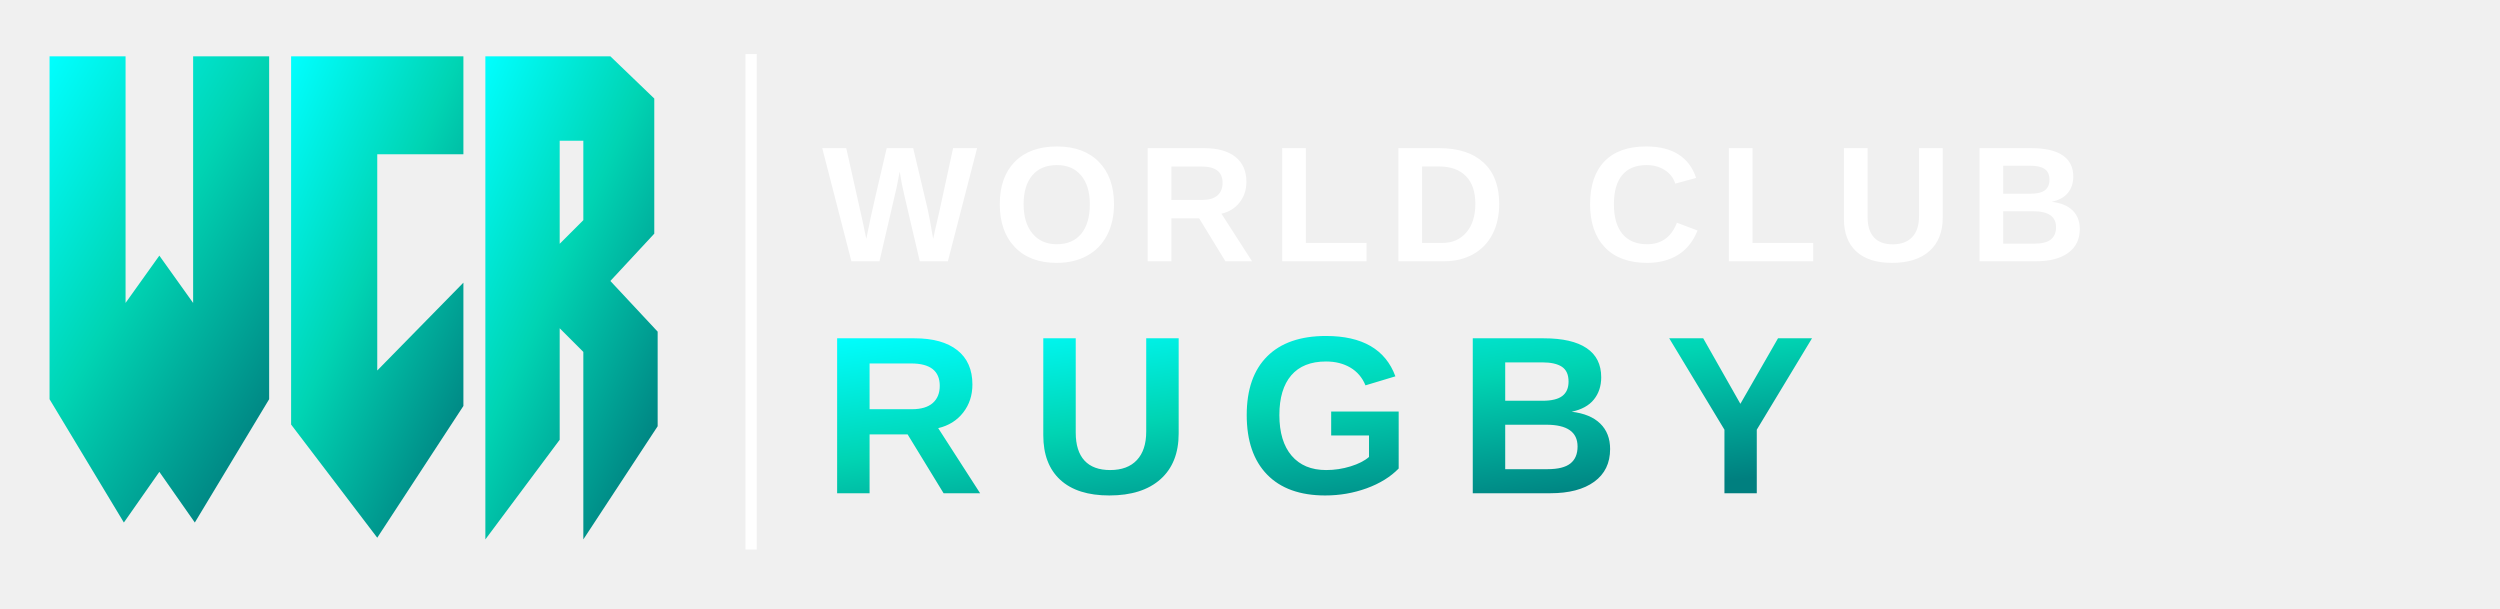
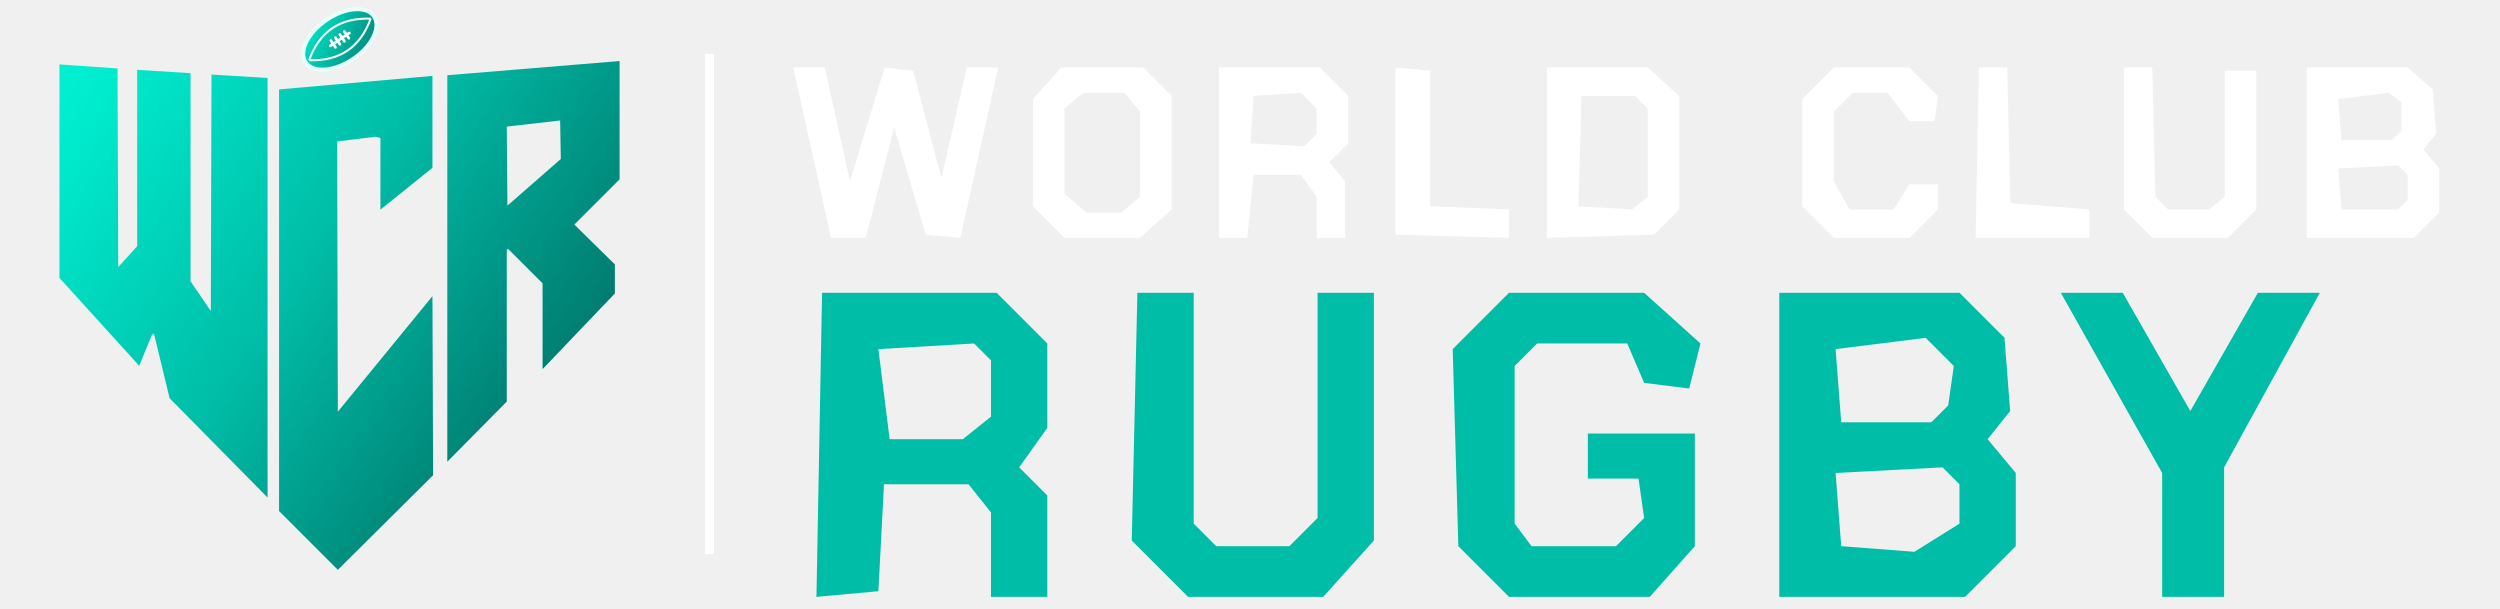
- <svg xmlns="http://www.w3.org/2000/svg" role="img" aria-label="WCR World Club Rugby logo" viewBox="0 0 1110 270">
+ <svg xmlns="http://www.w3.org/2000/svg" role="img" aria-label="World Club Rugby horizontal logo for dark backgrounds" viewBox="0 0 1110 270">
  <defs>
-     <linearGradient id="grad" x1="0" y1="0" x2="0.8" y2="1">
-       <stop offset="0%" stop-color="#00FFFF" />
-       <stop offset="48%" stop-color="#00D4B3" />
-       <stop offset="100%" stop-color="#007F7F" />
+     <linearGradient id="teal" gradientUnits="userSpaceOnUse" x1="170" y1="430" x2="970" y2="960">
+       <stop stop-color="#00efd0" />
+       <stop offset=".45" stop-color="#00bda7" />
+       <stop offset="1" stop-color="#00695f" />
+     </linearGradient>
+     <linearGradient id="bg" x2="1" y2="1">
+       <stop stop-color="#00efd0" />
+       <stop offset="1" stop-color="#007f73" />
    </linearGradient>
  </defs>
-   <svg x="7" y="5" width="300" height="250" viewBox="0 0 400 330">
-     <g fill="url(#grad)">
-       <path d="M20 25H65V171L85 143L105 171V25H150V228L106 301L85 271L64 301L20 228Z" />
-       <path d="M163 25H265V83H214V211L265 159V232L214 310L163 243Z" />
-       <path fill-rule="evenodd" d="M278 25H352L378 50V130L352 158L380 188V244L336 311V200L322 186V252L278 311ZM322 75V136L336 122V75Z" />
+   <g transform="translate(-18 -92) scale(.30)">
+     <g transform="translate(563 365) rotate(-34)">
+       <ellipse rx="61" ry="35" fill="url(#bg)" stroke="#e7fffc" stroke-width="6" />
+       <path d="M-55 0Q0-40 55 0M-55 0Q0 40 55 0" stroke="#fff" stroke-width="3" fill="none" />
+       <path d="M-17 0H17M-12-6V6M-4-6V6M4-6V6M12-6V6" stroke="white" stroke-width="4" stroke-linecap="round" />
    </g>
-   </svg>
-   <rect x="331" y="24" width="5" height="220" fill="white" />
-   <text x="365" y="116" font-family="Arial Black,Arial,sans-serif" font-weight="900" font-size="73" letter-spacing="7" fill="white">WORLD CLUB</text>
-   <text x="365" y="219" font-family="Arial Black,Arial,sans-serif" font-weight="900" font-size="100" letter-spacing="20" fill="url(#grad)">RUGBY</text>
+     <g fill="url(#teal)">
+       <path fill-rule="evenodd" d="M889,485L890,542L811,611L810,494Z M700,419L473,439L473,1063L560,1150L701,1010L700,745L560,916L559,516L616,509L623,511L623,617L700,555Z M148,402L148,718L266,848L285,802L288,801L311,896L456,1043L456,422L373,417L372,767L342,723L342,415L263,410L263,671L235,702L234,408Z M977,397L722,418L722,990L810,901L810,676L812,675L863,726L863,853L970,741L970,698L910,639L977,572Z" />
+     </g>
+   </g>
+   <path d="M315 24V246" stroke="white" stroke-width="4" />
+   <defs>
+     <clipPath id="worldclub">
+       <rect x="140" y="240" width="540" height="75" />
+     </clipPath>
+     <clipPath id="rugby">
+       <rect x="700" y="240" width="285" height="75" />
+     </clipPath>
+   </defs>
+   <g transform="translate(145 -320) scale(1.4)" fill="white">
+     <g clip-path="url(#worldclub)">
+       <path fill-rule="evenodd" d="M890,282L909,281L912,284L912,291L904,296L891,295Z M638,282L657,281L660,284L660,292L657,295L639,295Z M720,260L737,259L740,262L740,272L735,276L722,276Z M398,259L415,259L419,263L419,291L414,295L397,294Z M890,260L906,258L911,263L910,270L907,273L891,273Z M638,260L654,258L658,261L658,270L655,273L639,273Z M314,263L314,271L310,275L293,274L294,259L309,258Z M240,258L253,258L258,264L258,291L252,296L241,296L234,290L234,263Z M930,250L948,282L948,304L959,304L959,281L976,250L965,250L953,271L941,250Z M880,250L880,304L913,304L922,295L922,282L917,276L921,271L920,258L912,250Z M832,250L822,260L823,295L832,304L857,304L865,295L865,275L846,275L846,283L855,283L856,290L851,295L836,295L833,291L833,263L837,259L853,259L856,266L864,267L866,259L856,250Z M766,250L765,294L775,304L799,304L808,294L808,250L798,250L798,290L793,295L780,295L776,291L776,250Z M710,250L709,304L720,303L721,284L736,284L740,289L740,304L750,304L750,286L745,281L750,274L750,259L741,250Z M628,250L628,304L662,304L670,296L670,282L665,276L669,271L668,257L660,250Z M570,250L570,295L579,304L603,304L612,295L612,251L602,251L602,291L597,295L584,295L580,291L579,250Z M524,250L523,304L559,304L559,295L534,293L533,250Z M478,250L468,260L468,294L478,304L502,304L511,295L511,287L502,287L497,295L483,295L478,286L478,264L484,258L495,258L502,267L510,267L511,259L502,250Z M387,250L387,304L421,303L429,295L429,259L419,250Z M339,250L339,303L375,304L375,295L350,294L350,251Z M283,250L283,304L292,304L294,284L309,284L314,291L314,304L323,304L323,286L318,280L324,274L324,259L315,250Z M233,250L224,260L224,294L234,304L258,304L268,295L268,259L259,250Z M148,250L160,304L171,304L180,269L190,303L201,304L213,250L203,250L195,285L186,251L177,250L166,286L158,250Z" />
+     </g>
+   </g>
+   <g transform="translate(-1410 -495) scale(2.5)" fill="#00bda7">
+     <g clip-path="url(#rugby)">
+       <path fill-rule="evenodd" d="M890,282L909,281L912,284L912,291L904,296L891,295Z M638,282L657,281L660,284L660,292L657,295L639,295Z M720,260L737,259L740,262L740,272L735,276L722,276Z M398,259L415,259L419,263L419,291L414,295L397,294Z M890,260L906,258L911,263L910,270L907,273L891,273Z M638,260L654,258L658,261L658,270L655,273L639,273Z M314,263L314,271L310,275L293,274L294,259L309,258Z M240,258L253,258L258,264L258,291L252,296L241,296L234,290L234,263Z M930,250L948,282L948,304L959,304L959,281L976,250L965,250L953,271L941,250Z M880,250L880,304L913,304L922,295L922,282L917,276L921,271L920,258L912,250Z M832,250L822,260L823,295L832,304L857,304L865,295L865,275L846,275L846,283L855,283L856,290L851,295L836,295L833,291L833,263L837,259L853,259L856,266L864,267L866,259L856,250Z M766,250L765,294L775,304L799,304L808,294L808,250L798,250L798,290L793,295L780,295L776,291L776,250Z M710,250L709,304L720,303L721,284L736,284L740,289L740,304L750,304L750,286L745,281L750,274L750,259L741,250Z M628,250L628,304L662,304L670,296L670,282L665,276L669,271L668,257L660,250Z M570,250L570,295L579,304L603,304L612,295L612,251L602,251L602,291L597,295L584,295L580,291L579,250Z M524,250L523,304L559,304L559,295L534,293L533,250Z M478,250L468,260L468,294L478,304L502,304L511,295L511,287L502,287L497,295L483,295L478,286L478,264L484,258L495,258L502,267L510,267L511,259L502,250Z M387,250L387,304L421,303L429,295L429,259L419,250Z M339,250L339,303L375,304L375,295L350,294L350,251Z M283,250L283,304L292,304L294,284L309,284L314,291L314,304L323,304L323,286L318,280L324,274L324,259L315,250Z M233,250L224,260L224,294L234,304L258,304L268,295L268,259L259,250Z M148,250L160,304L171,304L180,269L190,303L201,304L213,250L203,250L195,285L186,251L177,250L166,286L158,250Z" />
+     </g>
+   </g>
</svg>
